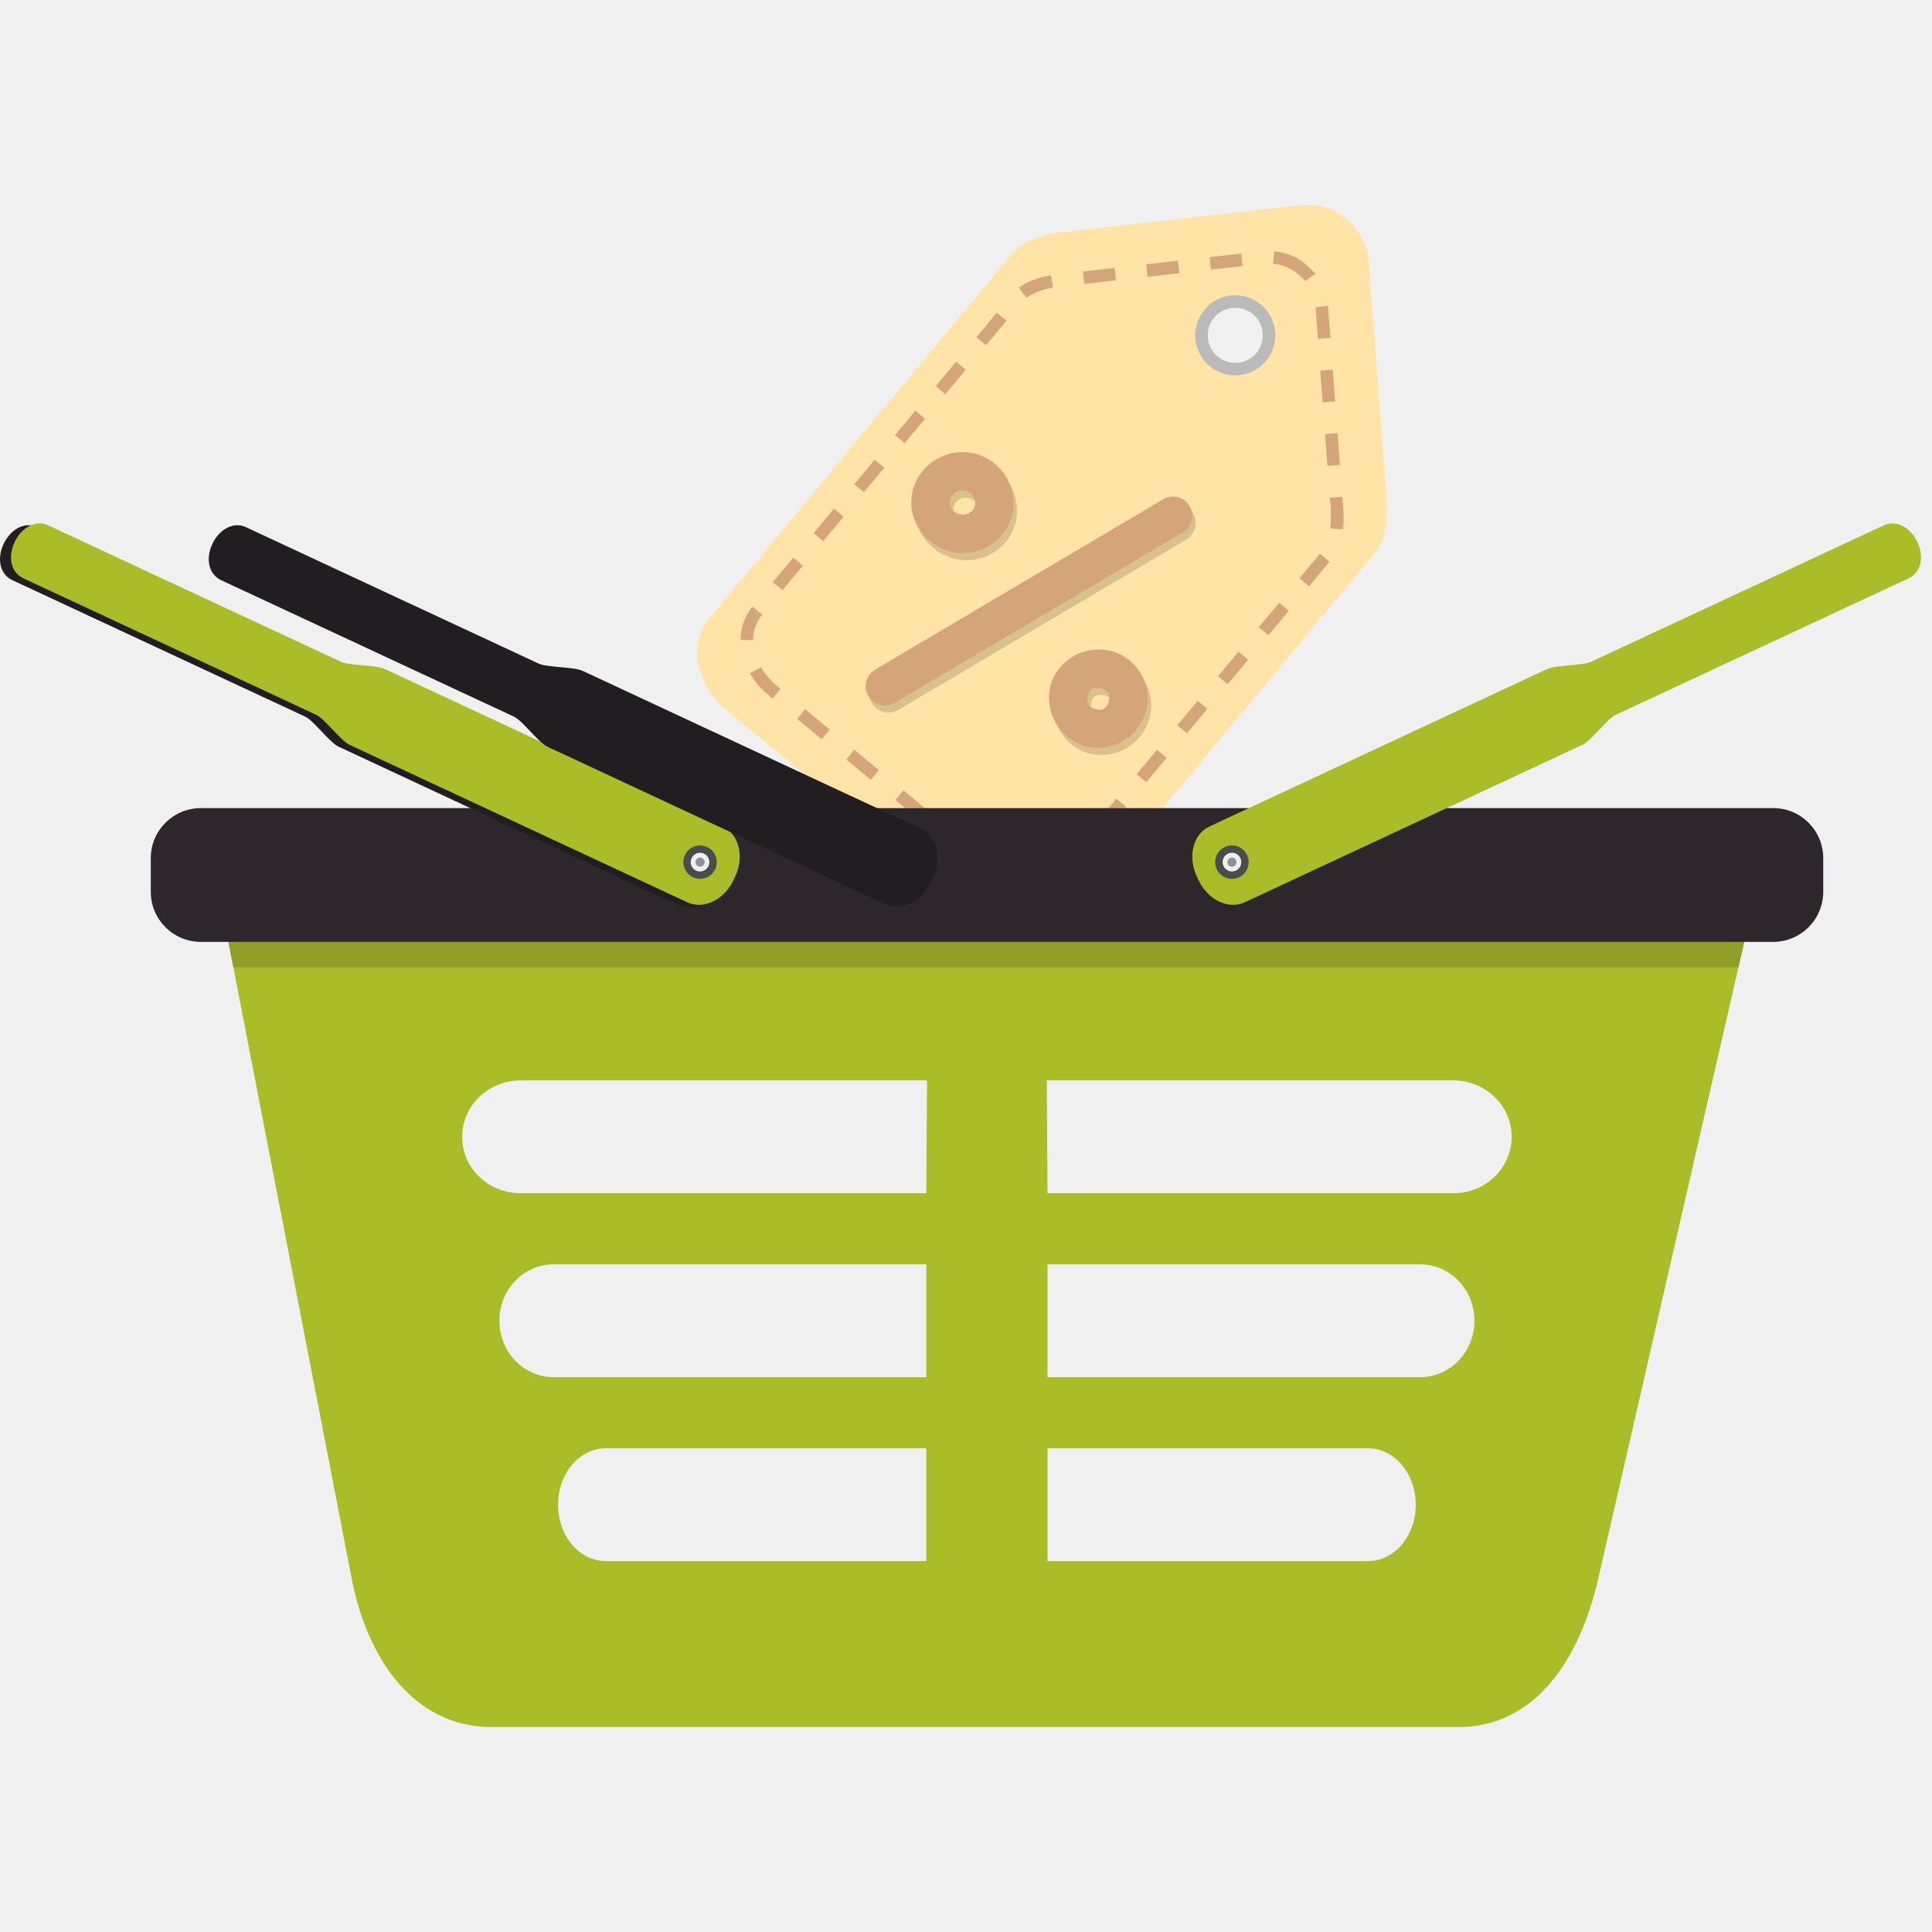
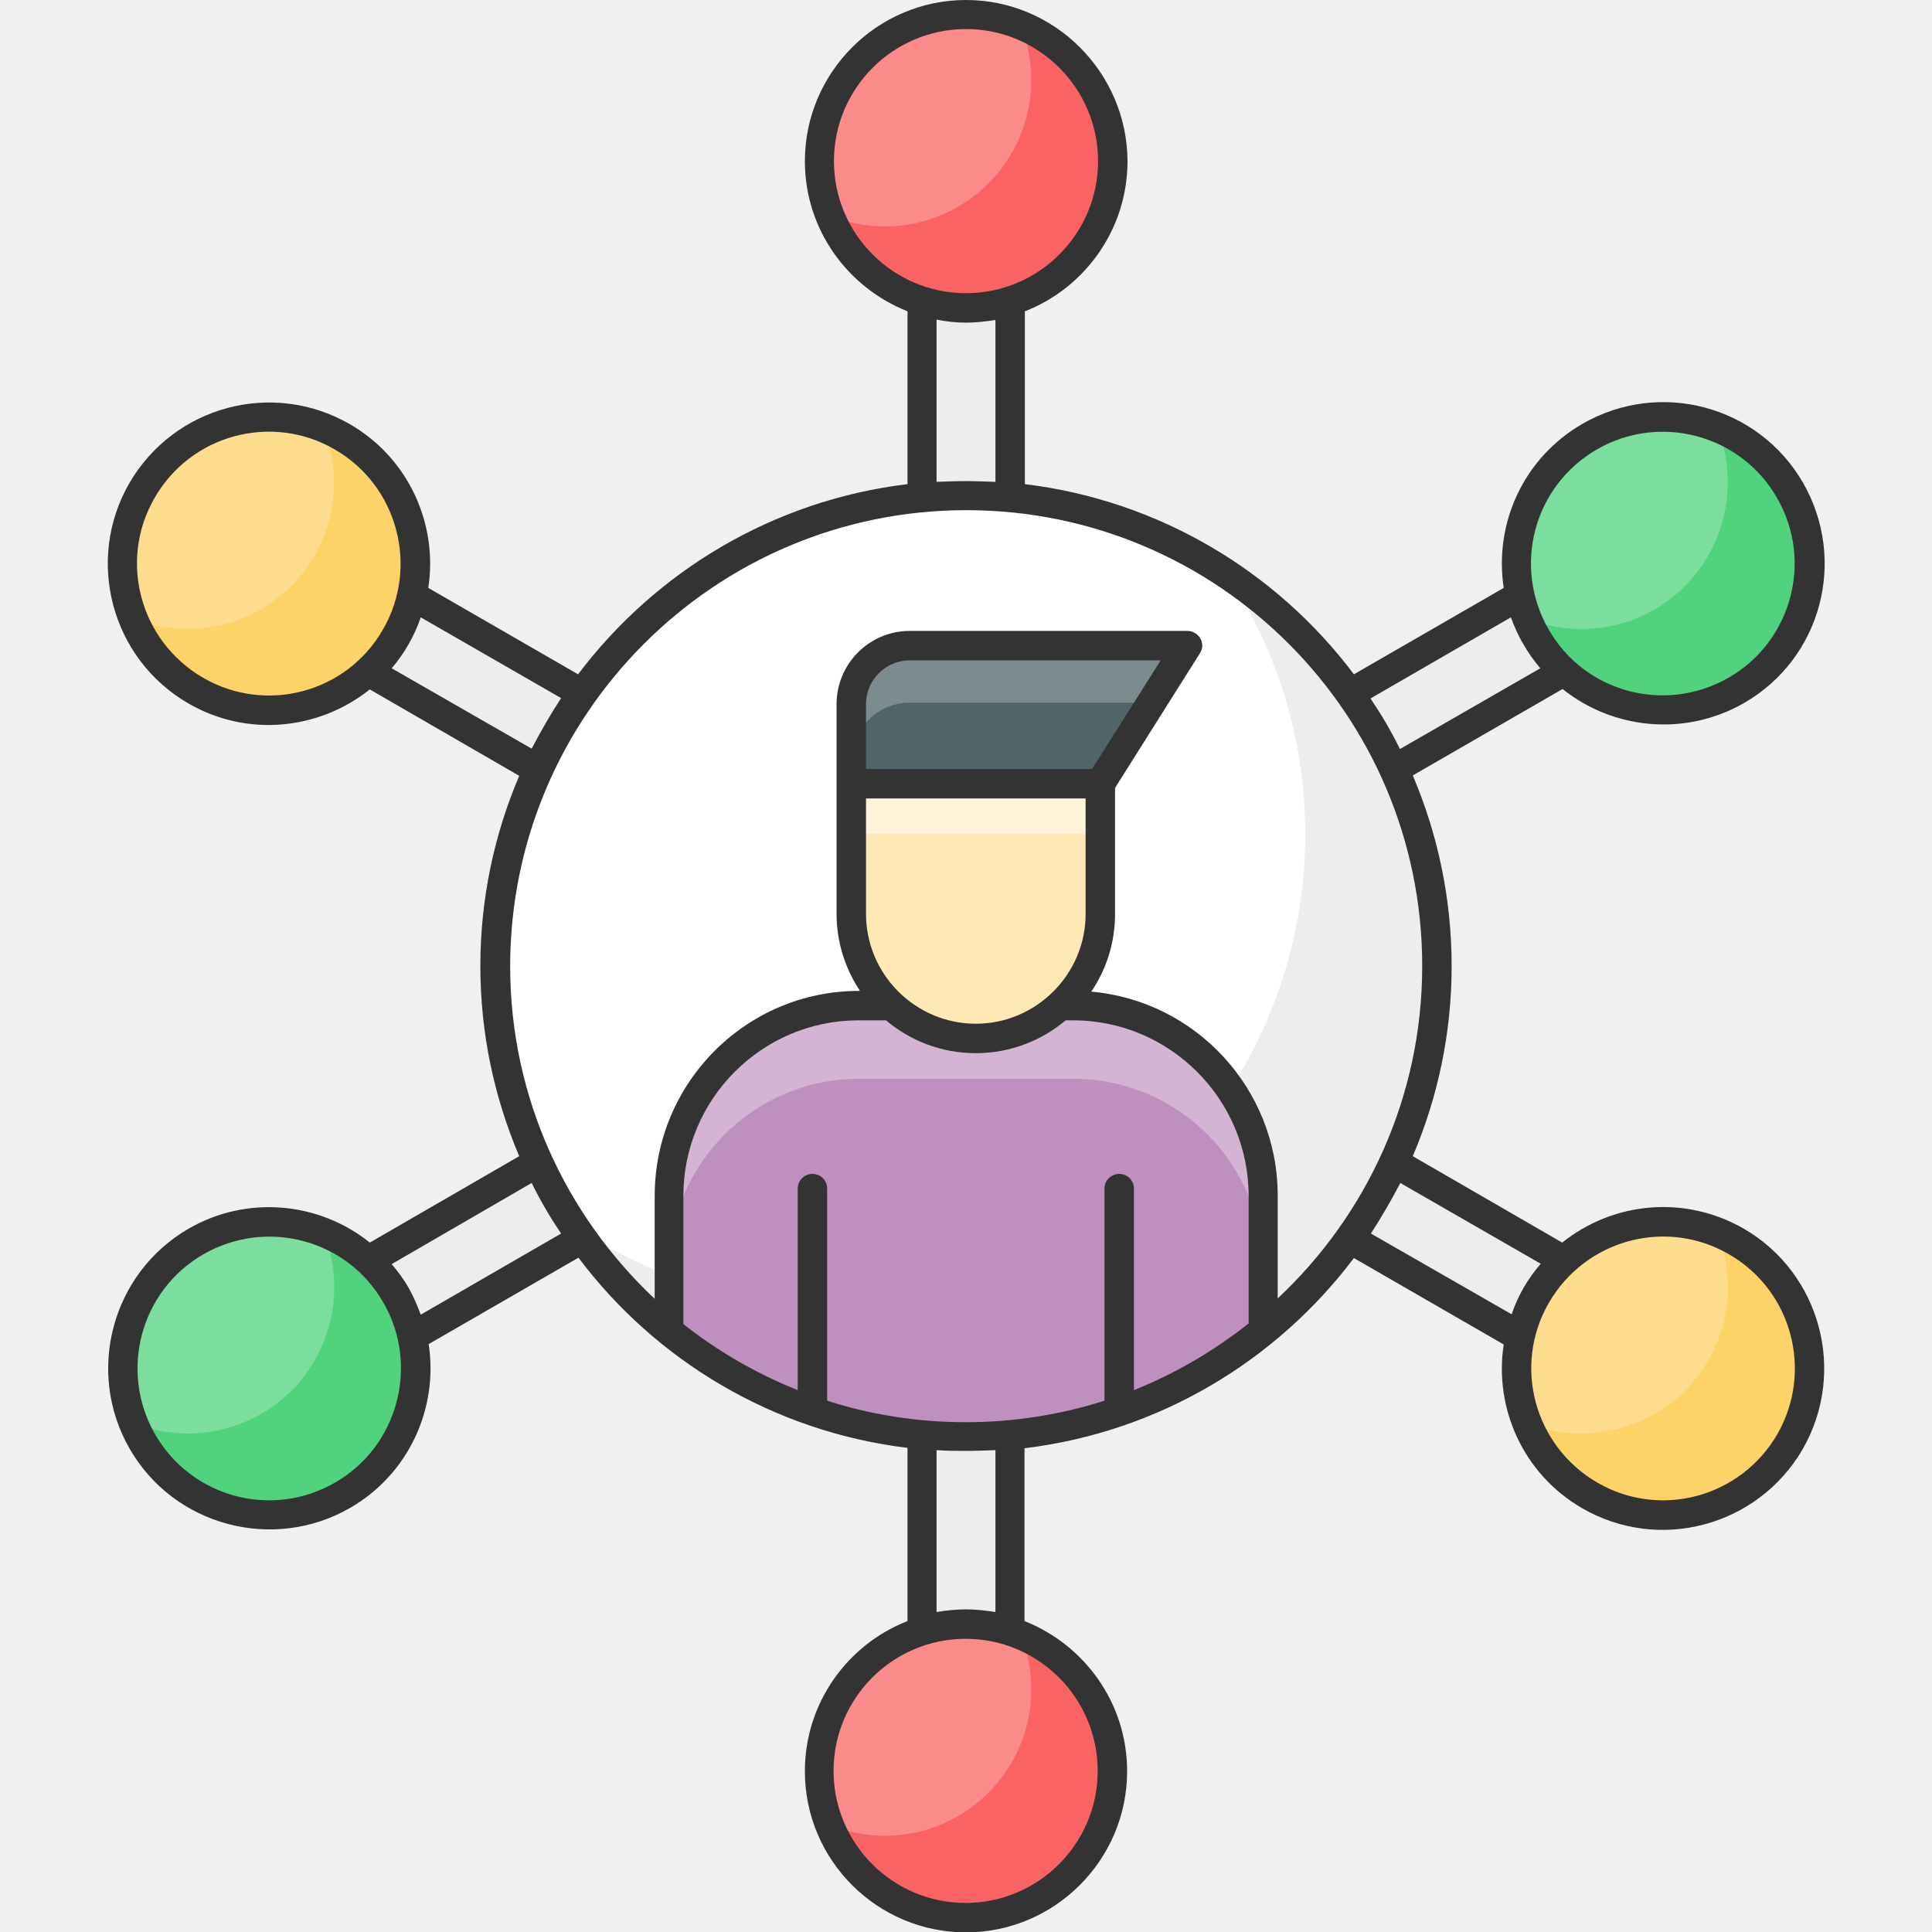
- <svg xmlns="http://www.w3.org/2000/svg" height="800px" width="800px" version="1.1" id="Layer_1" viewBox="0 0 462.073 462.073" xml:space="preserve">
-   <g transform="translate(0 -540.36)">
-     <path style="fill:#FFE3A7;" d="M312.342,589.376c-0.526,0.01-1.058,0.037-1.594,0.098l-57.791,6.531   c-1.249,0.141-2.457,0.419-3.598,0.826c-2.851,0.556-5.393,1.951-7.248,4.184l-72.561,87.32c-5.025,6.047-3.029,15.903,4.477,22.1   l28.094,23.193h75.98l50.715-61.031c1.855-2.233,2.741-4.993,2.758-7.889c0.189-1.193,0.256-2.415,0.162-3.664l-4.34-57.826   c-0.322-4.289-2.338-7.956-5.346-10.439C319.419,590.605,316.022,589.335,312.342,589.376L312.342,589.376z M295.478,612.557   c4.465-0.001,8.085,3.618,8.086,8.082c0,0.001,0,0.001,0,0.002c0,4.465-3.62,8.084-8.084,8.084c-0.001,0-0.001,0-0.002,0   c-4.464-0.001-8.082-3.62-8.082-8.084C287.396,616.177,291.015,612.558,295.478,612.557z" />
-     <g shape-rendering="auto" image-rendering="auto" color-rendering="auto" color-interpolation="sRGB">
+ <svg xmlns="http://www.w3.org/2000/svg" width="800px" height="800px" viewBox="0 0 512 512" id="Layer_1" version="1.1" xml:space="preserve">
+   <style type="text/css">
+ 	.st0{fill:#EDEDED;}
+ 	.st1{fill:#FFFFFF;}
+ 	.st2{fill:#BD90BE;}
+ 	.st3{fill:#D3B5D3;}
+ 	.st4{fill:none;stroke:#333333;stroke-width:2;stroke-linecap:round;stroke-linejoin:round;stroke-miterlimit:10;}
+ 	.st5{fill:#FEE8B3;}
+ 	.st6{fill:#FFF4D9;}
+ 	.st7{fill:#516468;}
+ 	.st8{fill:#7C8B8D;}
+ 	.st9{fill:#FB8A8A;}
+ 	.st10{fill:#FDDD8D;}
+ 	.st11{fill:#7BDE9E;}
+ 	.st12{fill:#F96363;}
+ 	.st13{fill:#FDD267;}
+ 	.st14{fill:#50D27E;}
+ 	.st15{fill:#333333;}
+ </style>
+   <g>
+     <path class="st0" d="M450.8,368.4c-2.1,3.8-6.1,5.8-10.1,5.8c-2,0-4-0.5-5.8-1.6l-167.2-96.6v193.1c0,6.4-5.2,11.7-11.7,11.7   c-6.4,0-11.7-5.2-11.7-11.7V276.2L77.1,372.7c-1.8,1-3.8,1.6-5.8,1.6c-4,0-8-2.1-10.1-5.8c-3.2-5.6-1.3-12.7,4.3-15.9L232.7,256   L65.5,159.4c-5.6-3.2-7.5-10.3-4.3-15.9c3.2-5.6,10.4-7.5,15.9-4.3l167.2,96.6V42.7c0-6.4,5.2-11.7,11.7-11.7   c6.4,0,11.7,5.2,11.7,11.7v193.1l167.2-96.6c5.6-3.2,12.7-1.3,15.9,4.3c3.2,5.6,1.3,12.7-4.3,15.9L279.2,256l167.3,96.6   C452.1,355.7,454,362.9,450.8,368.4z" />
+     <g>
      <g>
-         <path style="fill:#D9C18E;" d="M284.431,661.992c-1.514-1.333-3.719-1.525-5.44-0.474l-68.776,40.665     c-2.211,1.255-2.985,4.065-1.73,6.276c1.255,2.211,4.065,2.985,6.276,1.729c0.047-0.027,0.093-0.054,0.139-0.082l68.776-40.665     c2.206-1.263,2.971-4.076,1.707-6.282C285.132,662.721,284.811,662.326,284.431,661.992L284.431,661.992z" />
-         <path style="fill:#D9C18E;" d="M238.382,652.684c-1.263-0.964-2.73-1.693-4.351-2.106c-6.484-1.652-13.229,2.325-14.882,8.811     c0,0.001,0,0.001,0,0.002c-1.556,6.106,2.121,12.316,8.116,14.294c0.258,0.122,0.527,0.22,0.803,0.292     c0,0,0.001,0.001,0.001,0.001c6.484,1.652,13.184-2.157,14.811-8.54C244.12,660.573,242.17,655.575,238.382,652.684     L238.382,652.684z M232.9,660.017c0.967,0.693,1.387,1.866,1.06,3.148c-0.322,1.264-1.869,2.331-3.609,1.893     c-0.003-0.001-0.006-0.001-0.009-0.002c-1.745-0.445-2.595-2.127-2.272-3.393c0.436-1.709,1.945-2.61,3.689-2.165     C232.195,659.609,232.578,659.786,232.9,660.017L232.9,660.017z" />
-         <path style="fill:#D9C18E;" d="M270.692,699.789c-1.203-0.92-2.6-1.617-4.142-2.01c-6.286-1.602-12.895,2.167-14.467,8.337     c-1.602,6.287,2.357,12.916,8.642,14.519c0.311,0.079,0.63,0.125,0.951,0.137c5.87,0.961,11.794-2.854,13.315-8.819     C276.17,707.324,274.302,702.55,270.692,699.789L270.692,699.789z M265.249,707.12c0.805,0.546,1.104,1.451,0.822,2.56     c-0.486,1.909-1.558,2.419-3.071,2.034c-1.941-0.495-2.484-1.415-1.997-3.325c0.377-1.48,1.333-2.184,3.275-1.689     C264.656,706.796,264.98,706.938,265.249,707.12L265.249,707.12z" />
+         <path class="st1" d="M380.8,256c0,68.9-55.9,124.8-124.8,124.8c-68.9,0-124.8-55.9-124.8-124.8c0-68.9,55.9-124.8,124.8-124.8     C324.9,131.2,380.8,187.1,380.8,256z" />
      </g>
      <g>
-         <path style="fill:#D4A579;" d="M283.584,660.279c-1.514-1.333-3.719-1.525-5.44-0.474l-68.776,40.665     c-2.211,1.255-2.986,4.064-1.732,6.275c1.255,2.211,4.064,2.986,6.275,1.732c0.048-0.027,0.095-0.055,0.142-0.084l68.776-40.665     c2.206-1.263,2.97-4.076,1.707-6.282C284.286,661.007,283.964,660.613,283.584,660.279L283.584,660.279z" />
-         <path style="fill:#D4A579;" d="M237.536,650.97c-1.263-0.964-2.73-1.693-4.351-2.106c-6.484-1.652-13.229,2.325-14.882,8.811     c0,0,0,0,0,0c-1.556,6.106,2.121,12.316,8.116,14.294c0.258,0.122,0.527,0.22,0.803,0.292c6.484,1.652,13.184-2.157,14.811-8.54     c1.24-4.865-0.71-9.862-4.498-12.754L237.536,650.97z M232.053,658.303c0.967,0.693,1.387,1.866,1.06,3.148     c-0.322,1.263-1.869,2.331-3.609,1.893c-0.003,0-0.007,0-0.01,0c-1.745-0.445-2.595-2.127-2.272-3.393     c0.436-1.709,1.945-2.61,3.689-2.165c0.436,0.111,0.819,0.288,1.141,0.519L232.053,658.303z" />
-         <path style="fill:#D4A579;" d="M269.845,698.075c-1.203-0.92-2.6-1.617-4.142-2.01c-6.286-1.602-12.895,2.167-14.467,8.337     c-1.602,6.287,2.357,12.916,8.642,14.519c0.311,0.079,0.63,0.125,0.951,0.137c5.87,0.961,11.794-2.853,13.315-8.819     C275.323,705.611,273.455,700.837,269.845,698.075L269.845,698.075z M264.402,705.407c0.805,0.546,1.104,1.451,0.822,2.56     c-0.486,1.909-1.558,2.419-3.071,2.034c-1.941-0.495-2.483-1.415-1.997-3.325c0.377-1.48,1.333-2.184,3.275-1.689     C263.809,705.082,264.134,705.225,264.402,705.407L264.402,705.407z" />
-         <path style="fill:#D4A579;" d="M304.816,600.438l-0.42,2.973c3.139,0.286,5.756,1.833,7.805,4.166l2.42-1.771     C312.319,603.634,310.557,601.255,304.816,600.438z" />
-         <path style="fill:#D4A579;" d="M296.855,601.009l-7.57,0.855l0.336,2.98l7.57-0.854L296.855,601.009z" />
-         <path style="fill:#D4A579;" d="M281.715,602.719l-7.57,0.855l0.338,2.98l7.568-0.855L281.715,602.719z" />
-         <path style="fill:#D4A579;" d="M266.574,604.43l-7.568,0.855l0.336,2.98l7.57-0.855L266.574,604.43z" />
-         <path style="fill:#D4A579;" d="M251.357,606.194c-2.744,0.485-5.447,1.302-7.686,3.006l1.816,2.389     c1.878-1.364,4.297-2.06,6.373-2.438L251.357,606.194z" />
-         <path style="fill:#D4A579;" d="M317.611,613.505l-2.98,0.326l0.568,7.57l2.992-0.225L317.611,613.505z" />
-         <path style="fill:#D4A579;" d="M238.398,615.143l-4.867,5.859l2.307,1.916l4.869-5.859L238.398,615.143z" />
-         <path style="fill:#D4A579;" d="M228.662,626.862l-4.869,5.857l2.307,1.918l4.869-5.859L228.662,626.862z" />
-         <path style="fill:#D4A579;" d="M318.762,628.774l-2.992,0.225l0.57,7.596l2.992-0.225L318.762,628.774z" />
-         <path style="fill:#D4A579;" d="M218.924,638.579l-4.869,5.859l2.307,1.918l4.869-5.859L218.924,638.579z" />
-         <path style="fill:#D4A579;" d="M319.902,643.968l-2.992,0.225l0.57,7.596l2.992-0.225L319.902,643.968z" />
-         <path style="fill:#D4A579;" d="M209.185,650.298l-4.869,5.859l2.309,1.918l4.869-5.859L209.185,650.298z" />
-         <path style="fill:#D4A579;" d="M321.043,659.161l-2.992,0.225c0.409,2.483,0.28,4.94,0.135,7.42l2.996,0.131     C321.558,664.341,321.238,661.761,321.043,659.161z" />
-         <path style="fill:#D4A579;" d="M199.449,662.016l-4.869,5.859l2.307,1.918l4.869-5.859L199.449,662.016z" />
-         <path style="fill:#D4A579;" d="M315.668,672.798l-4.869,5.859l2.309,1.918l4.869-5.859L315.668,672.798z" />
-         <path style="fill:#D4A579;" d="M189.711,673.735l-4.869,5.859l2.307,1.916l4.869-5.859L189.711,673.735z" />
-         <path style="fill:#D4A579;" d="M305.93,684.516l-4.867,5.859l2.307,1.918l4.869-5.859L305.93,684.516z" />
-         <path style="fill:#D4A579;" d="M179.973,685.454c-1.955,2.247-2.733,4.983-2.875,7.9l2.996,0.145     c-0.039-2.321,0.814-4.312,2.186-6.129L179.973,685.454z" />
-         <path style="fill:#D4A579;" d="M296.193,696.235l-4.869,5.859l2.307,1.916l4.869-5.857L296.193,696.235z" />
-         <path style="fill:#D4A579;" d="M181.973,699.932l-2.617,1.467c1.311,2.429,3.316,4.312,5.416,6.049l1.91-2.314     C184.787,703.702,183.221,701.944,181.973,699.932z" />
-         <path style="fill:#D4A579;" d="M286.455,707.954l-4.869,5.857l2.307,1.918l4.869-5.859L286.455,707.954z" />
-         <path style="fill:#D4A579;" d="M192.557,709.987l-1.91,2.313l5.875,4.85l1.91-2.313L192.557,709.987z" />
-         <path style="fill:#D4A579;" d="M276.717,719.671l-4.869,5.859l2.307,1.918l4.869-5.859L276.717,719.671z" />
-         <path style="fill:#D4A579;" d="M204.305,719.686l-1.908,2.314l5.873,4.85l1.91-2.314L204.305,719.686z" />
-         <path style="fill:#D4A579;" d="M216.055,729.387l-1.91,2.313l2.336,1.928h4.711L216.055,729.387z" />
-         <path style="fill:#D4A579;" d="M266.978,731.389l-1.859,2.238h3.902l0.266-0.32L266.978,731.389z" />
+         <path class="st0" d="M380.8,256c0,68.9-55.8,124.8-124.8,124.8c-43.4,0-81.6-22.2-103.9-55.8c19.8,13.2,43.4,20.8,69,20.8     c68.9,0,124.8-55.8,124.8-124.7c0-25.5-7.7-49.3-20.8-69.1C358.6,174.4,380.8,212.6,380.8,256z" />
      </g>
-       <path style="fill:#BABABA;" d="M295.435,610.973c-5.274,0.001-9.581,4.31-9.582,9.584c-0.001,5.275,4.307,9.583,9.582,9.584    c5.276,0.001,9.587-4.308,9.586-9.584C305.021,615.281,300.711,610.972,295.435,610.973z M295.437,613.973    c3.654,0,6.584,2.93,6.584,6.584c0,3.655-2.929,6.584-6.584,6.584c-3.654,0-6.584-2.93-6.584-6.584    C288.854,616.903,291.784,613.973,295.437,613.973z" />
-     </g>
-     <path style="fill:#AABD29;" d="M385.202,737.905l-296.408,0.561c-18.546,0.035-38.246,6.212-34.477,25.533L84.11,917.885   c3.742,19.327,14.931,35.533,33.477,35.533h231.195c18.546,0,29.076-16.346,33.477-35.533l35.42-154.447   C422.078,744.25,403.747,737.869,385.202,737.905z M124.534,798.752h97.18l-0.174,26.99h-97.006c-7.756,0-14-6.018-14-13.494   C110.534,804.772,116.778,798.813,124.534,798.752z M250.36,798.752h97.18c7.756,0,14,6.02,14,13.496   c0,7.476-6.244,13.555-14,13.494h-97.006L250.36,798.752z M132.448,842.748h89.092v26.988h-89.092   c-7.206,0-13.008-6.018-13.008-13.494S125.242,842.748,132.448,842.748L132.448,842.748z M250.534,842.748h89.092   c7.206,0,13.008,6.018,13.008,13.494s-5.802,13.494-13.008,13.494h-89.092V842.748z M144.916,886.741h76.623v26.99h-76.623   c-6.338,0-11.441-6.02-11.441-13.496S138.578,886.741,144.916,886.741z M250.534,886.741h76.623   c6.338,0,11.441,6.018,11.441,13.494s-5.103,13.496-11.441,13.496h-76.623V886.741z" />
-     <path style="fill:#919F2A;" d="M54.631,765.628l1.174,6.061h359.98l1.391-6.061C417.176,765.628,54.631,765.628,54.631,765.628z" />
-     <path style="fill:#2D272B;" d="M48.06,733.627h376c6.648,0,12,5.352,12,12v8c0,6.648-5.352,12-12,12h-376c-6.648,0-12-5.352-12-12   v-8C36.06,738.979,41.412,733.627,48.06,733.627L48.06,733.627z" />
-     <g>
-       <path id="SVGCleanerId_0" style="fill:#221D20;" d="M6.59,665.985c-2.298,0.117-4.513,1.863-5.742,4.498    c-1.639,3.514-0.885,7.244,2.119,8.641c0,0,46.828,21.818,70.055,32.648c1.973,0.92,5.836,6.179,7.973,7.176l80.756,37.658    c3.903,1.82,8.852-0.586,11.094-5.395l0.357-0.768c2.242-4.808,0.905-10.145-2.998-11.965l-80.756-37.656    c-2.137-0.997-8.536-0.818-10.51-1.736C55.7,688.28,8.883,666.438,8.883,666.438C8.132,666.088,7.356,665.945,6.59,665.985z" />
-     </g>
-     <path style="fill:#AABD29;" d="M3.477,670.041c-1.639,3.514-0.884,7.244,2.12,8.641c0,0,46.829,21.818,70.055,32.649   c1.973,0.92,5.835,6.18,7.972,7.176l80.757,37.657c3.904,1.82,8.851-0.585,11.093-5.394l0.358-0.767   c2.242-4.808,0.905-10.145-2.999-11.965L92.077,700.38c-2.137-0.997-8.535-0.817-10.509-1.735   c-23.238-10.806-70.055-32.649-70.055-32.649C8.51,664.597,5.116,666.527,3.477,670.041L3.477,670.041z" />
-     <path style="fill:#4B4C4D;" d="M169.125,742.929c2.002,0.934,2.868,3.314,1.935,5.316c0,0,0,0,0,0   c-0.934,2.002-3.314,2.868-5.316,1.935c-2.002-0.934-2.868-3.314-1.935-5.316C164.743,742.862,167.123,741.995,169.125,742.929   L169.125,742.929z" />
-     <path style="fill:#38393A;" d="M168.595,744.604c1.124,0.524,1.61,1.86,1.086,2.984s-1.86,1.61-2.984,1.086h0   c-1.124-0.524-1.61-1.86-1.086-2.984S167.471,744.08,168.595,744.604L168.595,744.604z" />
-     <path style="fill:#ECF0F1;" d="M168.384,744.519c1.124,0.524,1.61,1.86,1.086,2.984s-1.86,1.61-2.984,1.086h0   c-1.124-0.524-1.61-1.86-1.086-2.984S167.26,743.995,168.384,744.519L168.384,744.519z" />
-     <path style="fill:#909090;" d="M167.895,745.567c0.545,0.254,0.781,0.902,0.527,1.448c-0.254,0.545-0.902,0.781-1.448,0.527   c0,0,0,0,0,0c-0.545-0.254-0.781-0.902-0.527-1.448l0,0C166.702,745.549,167.35,745.313,167.895,745.567   C167.895,745.567,167.895,745.567,167.895,745.567z" />
-     <g transform="matrix(-1 0 0 1 512 0)">
      <g>
-         <path id="SVGCleanerId_0_1_" style="fill:#221D20;" d="M455.483,665.985c2.298,0.117,4.513,1.863,5.742,4.498     c1.639,3.514,0.885,7.244-2.119,8.641c0,0-46.828,21.818-70.055,32.648c-1.973,0.92-5.836,6.179-7.973,7.176l-80.756,37.658     c-3.903,1.82-8.852-0.586-11.094-5.395l-0.357-0.768c-2.242-4.808-0.905-10.145,2.998-11.965l80.756-37.656     c2.137-0.997,8.536-0.818,10.51-1.736c23.238-10.806,70.055-32.648,70.055-32.648     C453.941,666.088,454.717,665.945,455.483,665.985z" />
+         <g>
+           <g>
+             <path class="st2" d="M334.7,316.8v36c-21.5,17.5-48.9,28-78.8,28c-29.8,0-57.2-10.5-78.7-28v-36c0-27.8,22.5-50.4,50.3-50.4       h56.8C312.2,266.5,334.7,289,334.7,316.8z" />
+           </g>
+           <g>
+             <path class="st3" d="M334.7,316.8v19.4c0-27.8-22.5-50.3-50.3-50.3h-56.8c-27.8,0-50.3,22.6-50.3,50.3v-19.4       c0-27.8,22.5-50.4,50.3-50.4h56.8C312.2,266.5,334.7,289,334.7,316.8z" />
+           </g>
+           <g>
+             <path class="st4" d="M301.2,329.9" />
+           </g>
+         </g>
+         <g>
+           <path class="st5" d="M291.6,207.7v34.5c0,18.2-14.8,33-33,33c-18.2,0-33-14.8-33-33v-34.5H291.6z" />
+         </g>
+         <g>
+           <rect class="st6" height="13.3" width="66" x="225.6" y="207.7" />
+         </g>
+         <g>
+           <path class="st7" d="M314.7,171.1l-23.1,36.6h-66v-21.1c0-8.5,7-15.5,15.5-15.5H314.7z" />
+         </g>
+         <g>
+           <path class="st8" d="M314.7,171.1l-9.5,15.1h-64.1c-8.5,0-15.5,7-15.5,15.5v-15.1c0-8.5,7-15.5,15.5-15.5H314.7z" />
+         </g>
      </g>
    </g>
-     <path style="fill:#AABD29;" d="M458.596,670.041c1.639,3.514,0.884,7.244-2.12,8.641c0,0-46.829,21.818-70.055,32.649   c-1.973,0.92-5.835,6.18-7.972,7.176l-80.757,37.657c-3.904,1.82-8.851-0.585-11.093-5.394l-0.358-0.767   c-2.242-4.808-0.905-10.145,2.999-11.965l80.757-37.657c2.137-0.997,8.535-0.817,10.509-1.735   c23.238-10.806,70.055-32.649,70.055-32.649C453.563,664.597,456.957,666.527,458.596,670.041L458.596,670.041z" />
-     <path style="fill:#4B4C4D;" d="M292.948,742.929c-2.002,0.934-2.868,3.314-1.935,5.316c0.934,2.002,3.314,2.868,5.316,1.935   c2.002-0.934,2.868-3.314,1.935-5.316C297.33,742.862,294.95,741.995,292.948,742.929z" />
-     <path style="fill:#38393A;" d="M293.478,744.604c-1.124,0.524-1.61,1.86-1.086,2.984c0.524,1.124,1.86,1.61,2.984,1.086l0,0   c1.124-0.524,1.61-1.86,1.086-2.984S294.602,744.08,293.478,744.604L293.478,744.604z" />
-     <path style="fill:#ECF0F1;" d="M293.689,744.519c-1.124,0.524-1.61,1.86-1.086,2.984s1.86,1.61,2.984,1.086h0   c1.124-0.524,1.61-1.86,1.086-2.984S294.813,743.995,293.689,744.519L293.689,744.519z" />
-     <path style="fill:#909090;" d="M294.178,745.567c-0.545,0.254-0.781,0.902-0.527,1.448s0.902,0.781,1.448,0.527l0,0   c0.545-0.254,0.781-0.902,0.527-1.448l0,0C295.371,745.549,294.723,745.313,294.178,745.567L294.178,745.567L294.178,745.567z" />
+     <g>
+       <g>
+         <g>
+           <path class="st9" d="M294.8,42.7c0,21.4-17.4,38.8-38.8,38.8c-21.5,0-38.8-17.4-38.8-38.8c0-21.5,17.4-38.8,38.8-38.8      C277.4,3.9,294.8,21.3,294.8,42.7z" />
+         </g>
+         <g>
+           <g>
+             <path class="st9" d="M294.8,469.3c0,21.4-17.4,38.8-38.8,38.8c-21.5,0-38.8-17.4-38.8-38.8c0-21.5,17.4-38.8,38.8-38.8       C277.4,430.4,294.8,447.8,294.8,469.3z" />
+           </g>
+         </g>
+       </g>
+       <g>
+         <g>
+           <path class="st10" d="M90.7,115.7c18.6,10.7,24.9,34.5,14.2,53.1c-10.7,18.6-34.5,24.9-53.1,14.2      c-18.6-10.7-24.9-34.5-14.2-53.1C48.4,111.4,72.1,105,90.7,115.7z" />
+         </g>
+         <g>
+           <g>
+             <path class="st10" d="M460.1,329c18.6,10.7,24.9,34.5,14.2,53.1c-10.7,18.6-34.5,24.9-53.1,14.2       c-18.6-10.7-24.9-34.5-14.2-53.1C417.8,324.7,441.5,318.3,460.1,329z" />
+           </g>
+         </g>
+       </g>
+       <g>
+         <g>
+           <path class="st11" d="M51.9,329c18.6-10.7,42.3-4.3,53.1,14.2c10.7,18.6,4.3,42.3-14.2,53.1C72.1,407,48.4,400.6,37.7,382      C26.9,363.5,33.3,339.7,51.9,329z" />
+         </g>
+         <g>
+           <g>
+             <path class="st11" d="M421.3,115.7c18.6-10.7,42.3-4.3,53.1,14.2c10.7,18.6,4.3,42.3-14.2,53.1c-18.6,10.7-42.3,4.4-53.1-14.2       C396.3,150.2,402.7,126.5,421.3,115.7z" />
+           </g>
+         </g>
+       </g>
+     </g>
+     <g>
+       <g>
+         <g>
+           <path class="st12" d="M294.8,42.7c0,21.4-17.4,38.8-38.8,38.8c-16.4,0-30.3-10.1-36-24.3c4.5,1.8,9.4,2.8,14.5,2.8      c21.4,0,38.8-17.4,38.8-38.8c0-5.1-1-10.1-2.8-14.5C284.7,12.4,294.8,26.4,294.8,42.7z" />
+         </g>
+         <g>
+           <g>
+             <path class="st12" d="M294.8,469.3c0,21.4-17.4,38.8-38.8,38.8c-16.4,0-30.3-10.1-36-24.4c4.5,1.8,9.4,2.8,14.5,2.8       c21.4,0,38.8-17.4,38.8-38.8c0-5.1-1-10-2.8-14.5C284.8,439,294.8,452.9,294.8,469.3z" />
+           </g>
+         </g>
+       </g>
+       <g>
+         <g>
+           <path class="st13" d="M104.9,168.8c-10.7,18.6-34.5,24.9-53.1,14.2c-7.8-4.5-13.5-11.3-16.6-19.1c17.7,7.1,38.3,0.3,48.1-16.6      c6.2-10.8,6.7-23.2,2.4-33.9c1.7,0.7,3.3,1.4,4.9,2.4C109.3,126.5,115.6,150.2,104.9,168.8z" />
+         </g>
+         <g>
+           <g>
+             <path class="st13" d="M474.3,382c-10.7,18.6-34.5,24.9-53.1,14.2c-7.8-4.5-13.5-11.4-16.6-19.1c17.6,7.1,38.3,0.4,48.1-16.6       c6.2-10.7,6.7-23.2,2.4-33.9c1.7,0.7,3.3,1.5,4.9,2.4C478.7,339.7,485,363.5,474.3,382z" />
+           </g>
+         </g>
+       </g>
+       <g>
+         <g>
+           <path class="st14" d="M90.7,396.3C72.1,407,48.4,400.6,37.7,382c-0.9-1.6-1.7-3.2-2.4-4.9c10.7,4.3,23.1,3.8,33.9-2.4      c17-9.8,23.7-30.5,16.6-48.1c7.8,3.1,14.6,8.7,19.1,16.6C115.6,361.8,109.3,385.5,90.7,396.3z" />
+         </g>
+         <g>
+           <g>
+             <path class="st14" d="M460.1,183c-18.6,10.8-42.3,4.4-53.1-14.2c-0.9-1.6-1.7-3.2-2.4-4.9c10.7,4.3,23.2,3.8,33.9-2.4       c16.9-9.8,23.7-30.5,16.6-48.1c7.8,3.1,14.6,8.8,19.1,16.6C485,148.5,478.7,172.3,460.1,183z" />
+           </g>
+         </g>
+       </g>
+     </g>
+     <path class="st15" d="M462.1,325.6c-15.7-9-34.6-7.1-48.1,3.7l-39.6-22.9c6.6-15.5,10.3-32.5,10.3-50.4c0-17.9-3.7-35-10.3-50.5   l39.7-22.9c13.4,10.7,32.4,12.7,48.1,3.7c20.5-11.8,27.4-37.9,15.6-58.4c-11.8-20.4-37.9-27.4-58.4-15.6   c-15.6,9-23.5,26.3-20.9,43.5l-39.7,22.9c-20.5-27.3-51.7-46.1-87.2-50.4V82.5c15.9-6.2,27.2-21.7,27.2-39.8   C298.7,19.2,279.5,0,256,0s-42.7,19.2-42.7,42.7c0,18.1,11.3,33.5,27.2,39.8v45.8c-35.6,4.3-66.7,23.1-87.3,50.4l-39.7-22.9   c2.6-16.9-5.2-34.4-20.8-43.4c-20.5-11.8-46.5-4.8-58.4,15.6c-11.8,20.4-4.8,46.6,15.6,58.4c15.7,9.1,34.7,7,48.1-3.7l39.6,22.9   c-6.6,15.5-10.3,32.5-10.3,50.4c0,17.9,3.7,34.9,10.3,50.4L98,329.3c-13.3-10.7-32.4-12.7-48-3.7c-20.4,11.8-27.4,38-15.6,58.4   c11.7,20.3,37.9,27.4,58.4,15.6c15.6-9,23.4-26.5,20.8-43.4l39.7-22.9c20.5,27.3,51.7,46.1,87.2,50.4v45.9   c-15.9,6.2-27.2,21.7-27.2,39.8c0,23.6,19.2,42.7,42.7,42.7s42.7-19.2,42.7-42.7c0-18.1-11.3-33.5-27.2-39.8v-45.8   c35.6-4.3,66.7-23.1,87.3-50.4l39.7,22.9c-2.6,16.9,5.2,34.4,20.8,43.4c20.4,11.8,46.5,4.8,58.4-15.6   C489.5,363.6,482.5,337.4,462.1,325.6z M423.2,119.1c16.8-9.7,38.2-3.8,47.7,12.8c9.7,16.7,3.9,38.1-12.8,47.7   c-16.7,9.6-38.1,4-47.7-12.8C400.8,150.1,406.4,128.8,423.2,119.1z M400.4,163.6c0.9,2.4,1.9,4.8,3.3,7.1c1.3,2.3,2.8,4.4,4.5,6.4   L371,198.5c-2.3-4.7-4.9-9.1-7.8-13.4L400.4,163.6z M221,42.7c0-19.3,15.7-35,35-35s35,15.7,35,35s-15.7,35-35,35S221,62,221,42.7z    M256,85.5c2.7,0,5.2-0.3,7.8-0.7v42.9c-2.6-0.1-5.2-0.2-7.8-0.2c-2.6,0-5.2,0.1-7.8,0.2V84.7C250.7,85.2,253.3,85.5,256,85.5z    M53.8,179.6c-16.7-9.7-22.5-31-12.8-47.7c9.6-16.7,31-22.5,47.7-12.8c16.7,9.6,22.4,31.1,12.8,47.7   C91.9,183.6,70.5,189.3,53.8,179.6z M103.8,177.1c1.7-2,3.2-4.1,4.5-6.4c1.3-2.3,2.4-4.7,3.2-7.1l37.2,21.4   c-2.8,4.3-5.4,8.8-7.8,13.4L103.8,177.1z M88.8,392.9c-16.8,9.7-38.1,3.9-47.7-12.8c-9.6-16.7-3.9-38.1,12.8-47.7   c16.7-9.6,38.1-4,47.7,12.8C111.2,361.8,105.5,383.3,88.8,392.9z M111.5,348.4c-0.9-2.4-1.9-4.8-3.2-7.1c-1.3-2.3-2.9-4.4-4.5-6.3   l37.1-21.5c2.3,4.7,4.9,9.1,7.8,13.4L111.5,348.4z M290.9,469.3c0,19.3-15.7,35-35,35s-35-15.7-35-35s15.7-35,35-35   S290.9,450,290.9,469.3z M256,426.5c-2.7,0-5.3,0.3-7.8,0.7v-42.9c2.6,0.2,5.2,0.2,7.8,0.2c2.6,0,5.2-0.1,7.8-0.2v42.9   C261.2,426.8,258.6,426.5,256,426.5z M330.8,350.8c-9.1,7.2-19.3,13.2-30.3,17.6V315c0-2.2-1.7-3.9-3.9-3.9c-2.1,0-3.9,1.7-3.9,3.9   v56.2c-11.6,3.7-24,5.7-36.8,5.7c-12.8,0-25.2-2-36.7-5.7V315c0-2.2-1.7-3.9-3.9-3.9c-2.1,0-3.9,1.7-3.9,3.9v53.4   c-11-4.4-21.2-10.3-30.3-17.5v-34c0-25.6,20.8-46.5,46.4-46.5h7.3c6.4,5.4,14.7,8.7,23.8,8.7c9.1,0,17.4-3.3,23.8-8.7h2   c25.6,0,46.5,20.9,46.5,46.5V350.8z M287.7,211.6v30.6c0,16-13.1,29.1-29.1,29.1c-16,0-29.1-13.1-29.1-29.1v-30.6H287.7z    M229.5,203.8v-17.2c0-6.4,5.2-11.6,11.6-11.6h66.5l-18.2,28.8H229.5z M338.6,344.1v-27.3c0-28.3-21.8-51.6-49.4-54   c4-5.9,6.3-13,6.3-20.6v-33.4l22.5-35.7c0.8-1.2,0.8-2.7,0.1-3.9c-0.7-1.2-2-2-3.4-2h-73.6c-10.7,0-19.4,8.7-19.4,19.4v55.6   c0,7.5,2.3,14.5,6.2,20.4h-0.3c-29.9,0-54.1,24.4-54.1,54.3v27.3c-23.5-22.1-38.3-53.4-38.3-88.1c0-66.7,54.2-120.9,120.9-120.9   S376.9,189.3,376.9,256C376.9,290.8,362.1,322.1,338.6,344.1z M363.3,326.9c2.8-4.3,5.4-8.8,7.8-13.4l37.2,21.4   c-1.7,2-3.2,4.1-4.5,6.3c-1.3,2.3-2.4,4.7-3.2,7.1L363.3,326.9z M471,380.1c-9.7,16.7-31,22.5-47.7,12.8   c-16.7-9.7-22.5-31-12.8-47.7c9.7-16.7,31-22.5,47.7-12.8C474.9,342,480.6,363.4,471,380.1z" />
  </g>
</svg>
